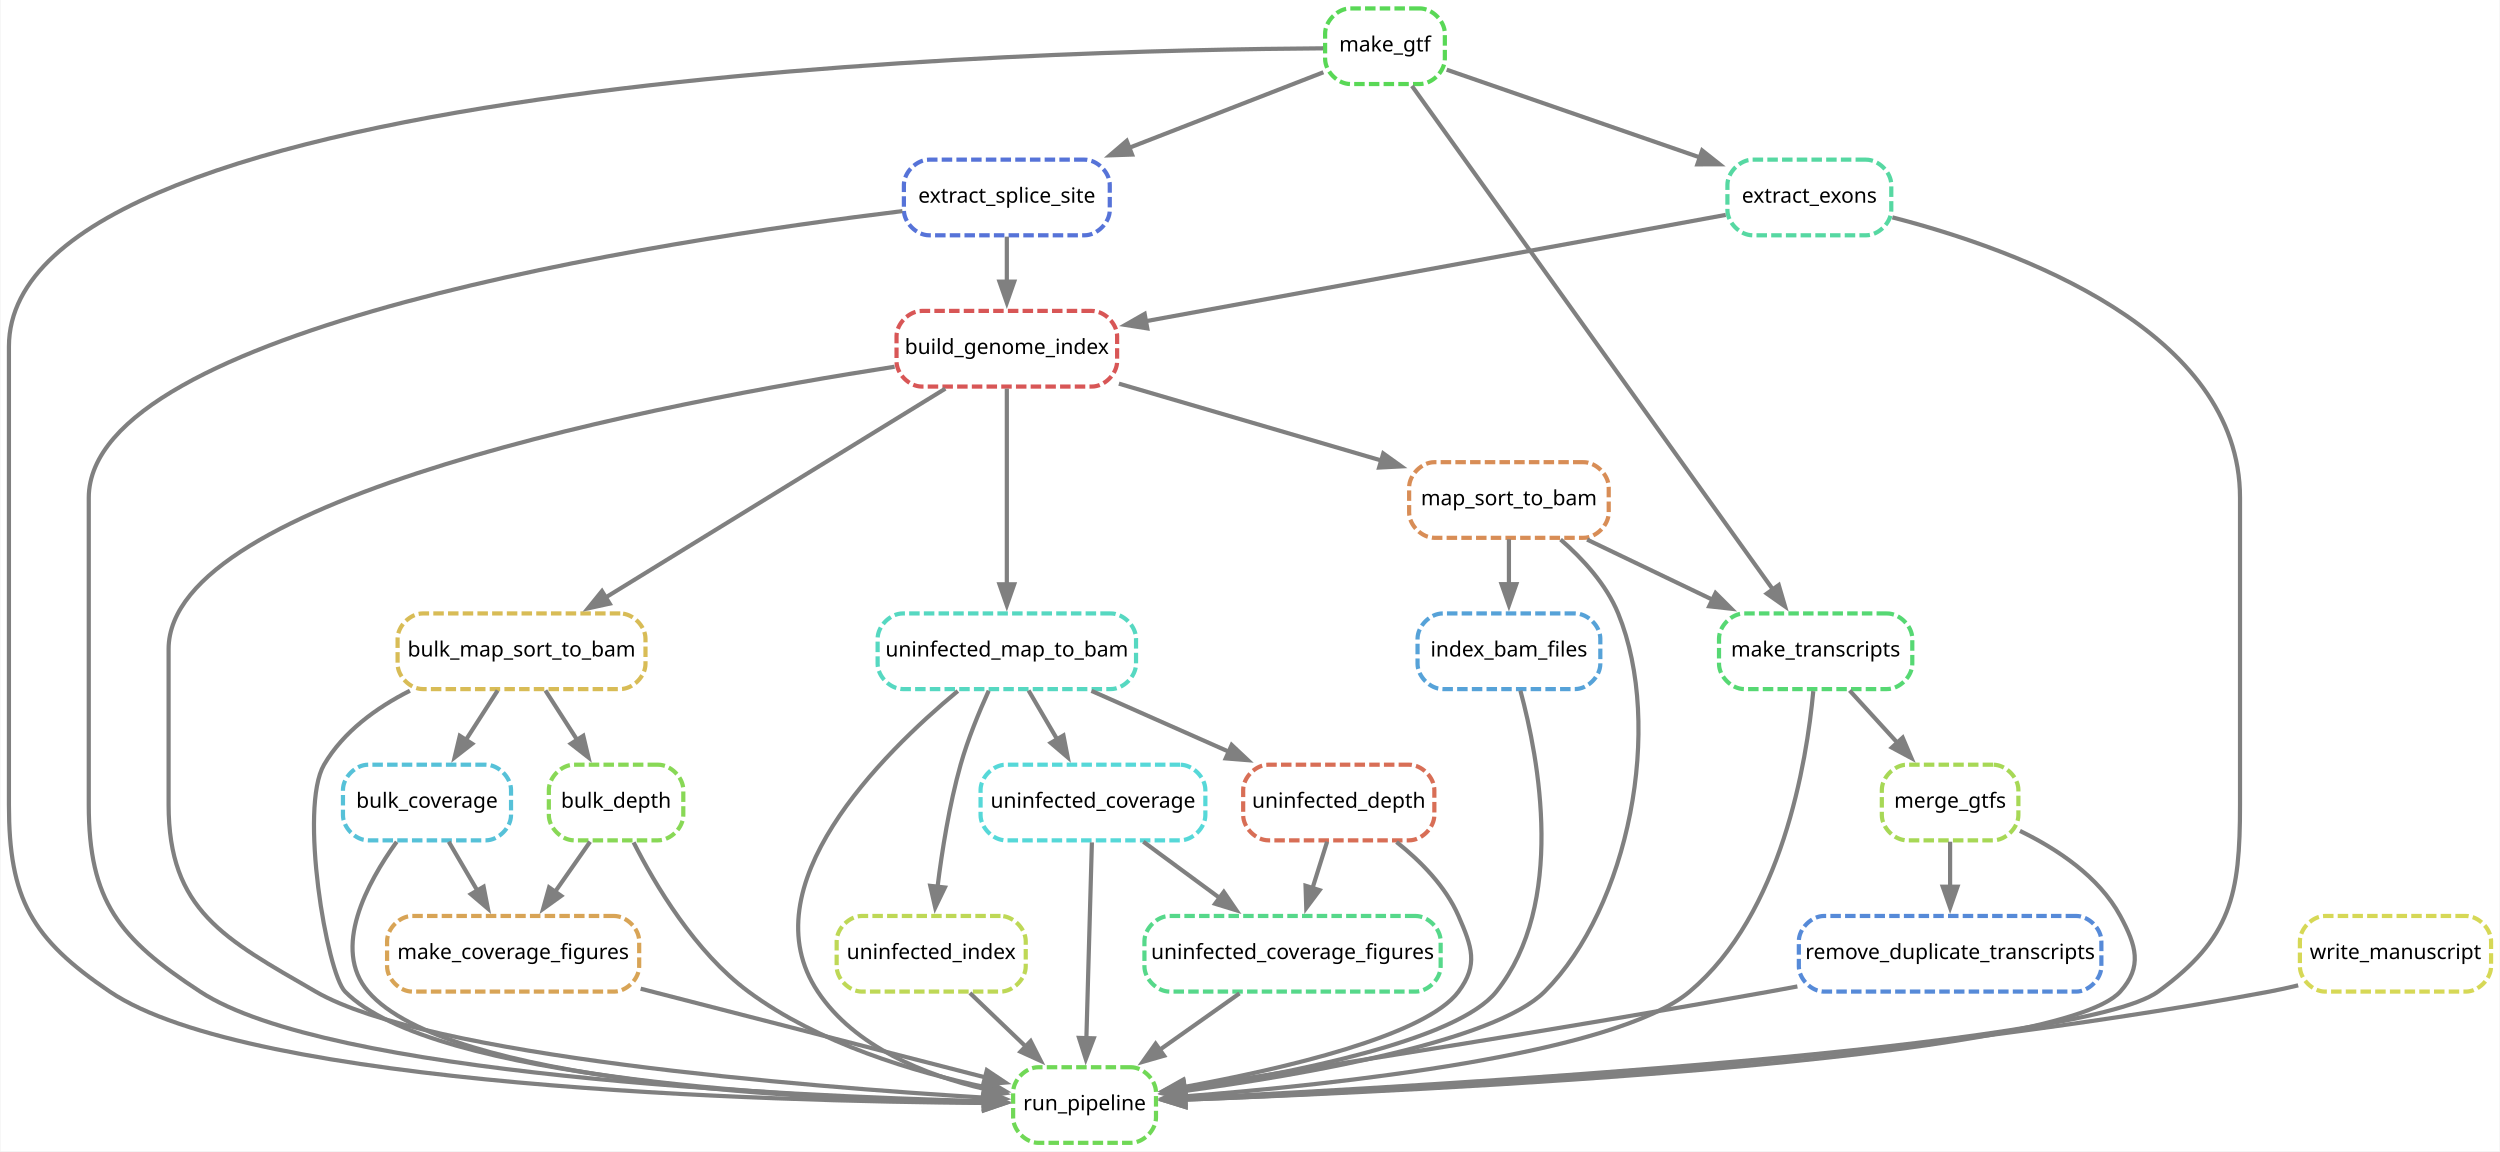
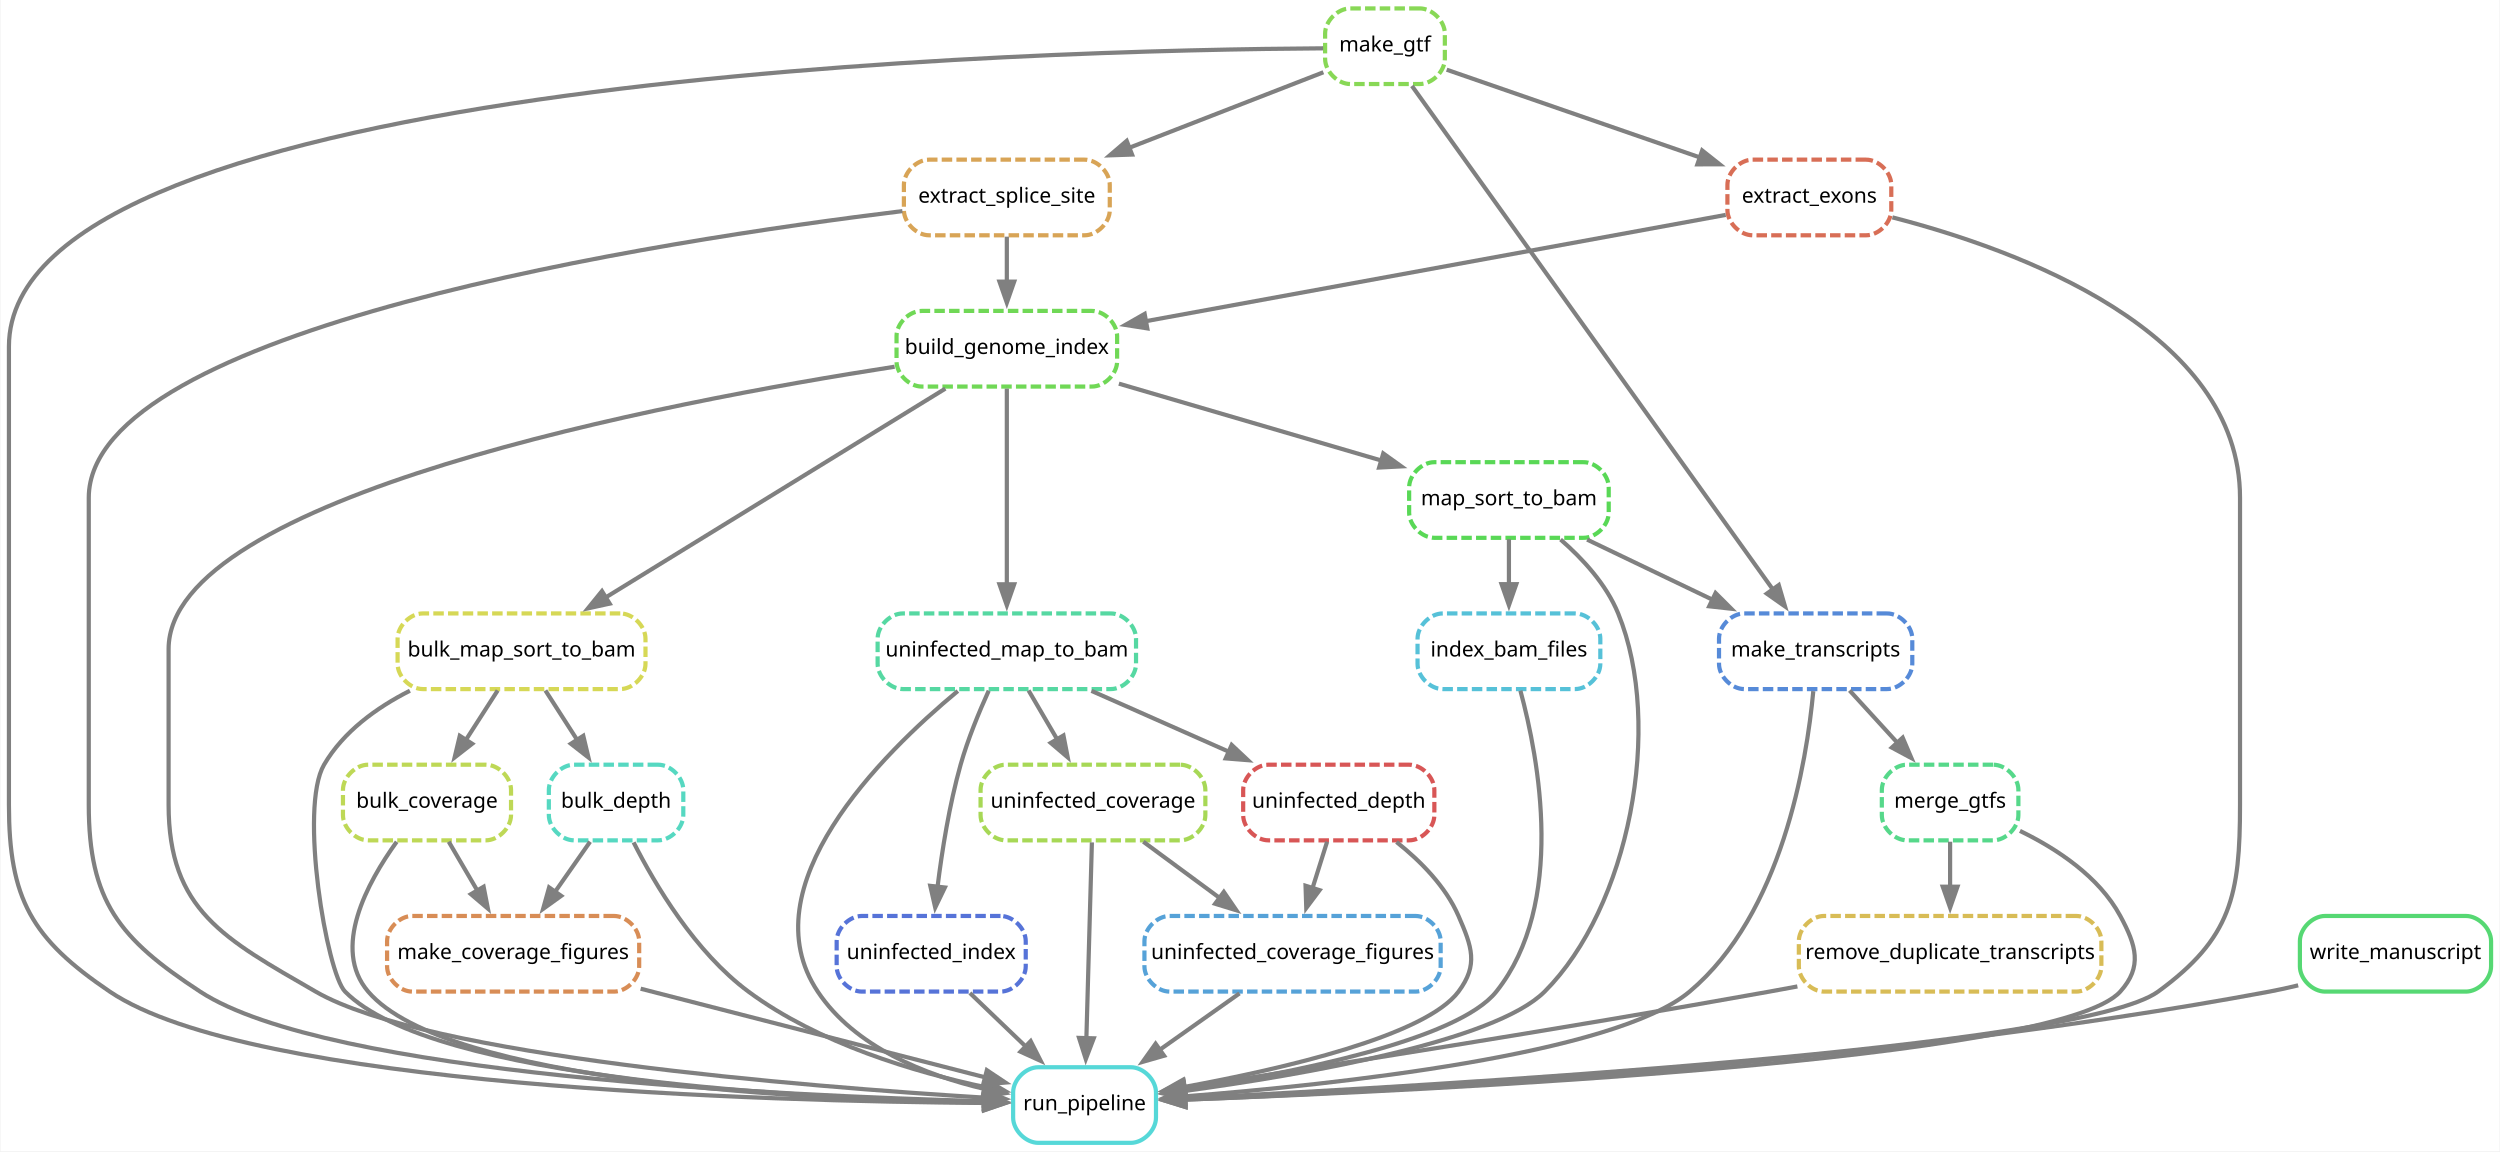
<svg xmlns="http://www.w3.org/2000/svg" width="1190pt" height="548pt" viewBox="0.00 0.00 1189.50 548.00">
  <g id="graph0" class="graph" transform="scale(1 1) rotate(0) translate(4 544)">
    <polygon fill="white" stroke="none" points="-4,4 -4,-544 1185.5,-544 1185.5,4 -4,4" />
    <g id="node1" class="node">
-       <path fill="none" stroke="#70d856" stroke-width="2" stroke-dasharray="5,2" d="M534,-36C534,-36 490,-36 490,-36 484,-36 478,-30 478,-24 478,-24 478,-12 478,-12 478,-6 484,0 490,0 490,0 534,0 534,0 540,0 546,-6 546,-12 546,-12 546,-24 546,-24 546,-30 540,-36 534,-36" />
+       <path fill="none" stroke="#56d8d8" stroke-width="2" d="M534,-36C534,-36 490,-36 490,-36 484,-36 478,-30 478,-24 478,-24 478,-12 478,-12 478,-6 484,0 490,0 490,0 534,0 534,0 540,0 546,-6 546,-12 546,-12 546,-24 546,-24 546,-30 540,-36 534,-36" />
      <text text-anchor="middle" x="512" y="-15.5" font-family="sans" font-size="10.00">run_pipeline</text>
    </g>
    <g id="node2" class="node">
-       <path fill="none" stroke="#59d856" stroke-width="2" stroke-dasharray="5,2" d="M671.5,-540C671.5,-540 638.5,-540 638.5,-540 632.5,-540 626.5,-534 626.5,-528 626.5,-528 626.5,-516 626.5,-516 626.5,-510 632.5,-504 638.5,-504 638.5,-504 671.5,-504 671.5,-504 677.5,-504 683.5,-510 683.5,-516 683.5,-516 683.5,-528 683.5,-528 683.5,-534 677.5,-540 671.5,-540" />
+       <path fill="none" stroke="#88d856" stroke-width="2" stroke-dasharray="5,2" d="M671.5,-540C671.5,-540 638.5,-540 638.5,-540 632.5,-540 626.5,-534 626.5,-528 626.5,-528 626.5,-516 626.5,-516 626.5,-510 632.5,-504 638.5,-504 638.5,-504 671.5,-504 671.5,-504 677.5,-504 683.5,-510 683.5,-516 683.5,-516 683.5,-528 683.5,-528 683.5,-534 677.5,-540 671.5,-540" />
      <text text-anchor="middle" x="655" y="-519.5" font-family="sans" font-size="10.00">make_gtf</text>
    </g>
    <g id="edge1" class="edge">
      <path fill="none" stroke="grey" stroke-width="2" d="M625.58,-521C498.13,-520.22 0,-508.88 0,-379 0,-379 0,-379 0,-161 0,-116.06 10.78,-97.19 48,-72 115.06,-26.62 359.95,-19.79 464.34,-18.98" />
      <polygon fill="grey" stroke="grey" stroke-width="2" points="464.23,-22.48 474.21,-18.92 464.19,-15.48 464.23,-22.48" />
    </g>
    <g id="node3" class="node">
-       <path fill="none" stroke="#5673d8" stroke-width="2" stroke-dasharray="5,2" d="M512,-468C512,-468 438,-468 438,-468 432,-468 426,-462 426,-456 426,-456 426,-444 426,-444 426,-438 432,-432 438,-432 438,-432 512,-432 512,-432 518,-432 524,-438 524,-444 524,-444 524,-456 524,-456 524,-462 518,-468 512,-468" />
+       <path fill="none" stroke="#d8a456" stroke-width="2" stroke-dasharray="5,2" d="M512,-468C512,-468 438,-468 438,-468 432,-468 426,-462 426,-456 426,-456 426,-444 426,-444 426,-438 432,-432 438,-432 438,-432 512,-432 512,-432 518,-432 524,-438 524,-444 524,-444 524,-456 524,-456 524,-462 518,-468 512,-468" />
      <text text-anchor="middle" x="475" y="-447.5" font-family="sans" font-size="10.00">extract_splice_site</text>
    </g>
    <g id="edge20" class="edge">
      <path fill="none" stroke="grey" stroke-width="2" d="M625.68,-509.6C600.7,-499.88 564.06,-485.63 533.16,-473.62" />
      <polygon fill="grey" stroke="grey" stroke-width="2" points="534.61,-470.43 524.02,-470.06 532.07,-476.95 534.61,-470.43" />
    </g>
    <g id="node4" class="node">
-       <path fill="none" stroke="#56d8a2" stroke-width="2" stroke-dasharray="5,2" d="M884,-468C884,-468 830,-468 830,-468 824,-468 818,-462 818,-456 818,-456 818,-444 818,-444 818,-438 824,-432 830,-432 830,-432 884,-432 884,-432 890,-432 896,-438 896,-444 896,-444 896,-456 896,-456 896,-462 890,-468 884,-468" />
+       <path fill="none" stroke="#d86e56" stroke-width="2" stroke-dasharray="5,2" d="M884,-468C884,-468 830,-468 830,-468 824,-468 818,-462 818,-456 818,-456 818,-444 818,-444 818,-438 824,-432 830,-432 830,-432 884,-432 884,-432 890,-432 896,-438 896,-444 896,-444 896,-456 896,-456 896,-462 890,-468 884,-468" />
      <text text-anchor="middle" x="857" y="-447.5" font-family="sans" font-size="10.00">extract_exons</text>
    </g>
    <g id="edge21" class="edge">
      <path fill="none" stroke="grey" stroke-width="2" d="M684.37,-510.82C715.97,-499.87 766.83,-482.25 805.18,-468.96" />
      <polygon fill="grey" stroke="grey" stroke-width="2" points="805.99,-472.38 814.29,-465.8 803.7,-465.77 805.99,-472.38" />
    </g>
    <g id="node8" class="node">
-       <path fill="none" stroke="#56d873" stroke-width="2" stroke-dasharray="5,2" d="M894,-252C894,-252 826,-252 826,-252 820,-252 814,-246 814,-240 814,-240 814,-228 814,-228 814,-222 820,-216 826,-216 826,-216 894,-216 894,-216 900,-216 906,-222 906,-228 906,-228 906,-240 906,-240 906,-246 900,-252 894,-252" />
+       <path fill="none" stroke="#568ad8" stroke-width="2" stroke-dasharray="5,2" d="M894,-252C894,-252 826,-252 826,-252 820,-252 814,-246 814,-240 814,-240 814,-228 814,-228 814,-222 820,-216 826,-216 826,-216 894,-216 894,-216 900,-216 906,-222 906,-228 906,-228 906,-240 906,-240 906,-246 900,-252 894,-252" />
      <text text-anchor="middle" x="860" y="-231.5" font-family="sans" font-size="10.00">make_transcripts</text>
    </g>
    <g id="edge26" class="edge">
      <path fill="none" stroke="grey" stroke-width="2" d="M667.82,-503.11C702.41,-454.86 797.82,-321.75 839.77,-263.23" />
      <polygon fill="grey" stroke="grey" stroke-width="2" points="842.44,-265.51 845.42,-255.34 836.75,-261.43 842.44,-265.51" />
    </g>
    <g id="edge2" class="edge">
      <path fill="none" stroke="grey" stroke-width="2" d="M425.3,-443.52C310.76,-429.51 38,-387.67 38,-307 38,-307 38,-307 38,-161 38,-114.96 52.48,-97.21 91,-72 151.57,-32.37 367.21,-22.35 464.17,-19.84" />
      <polygon fill="grey" stroke="grey" stroke-width="2" points="464.1,-23.34 474.01,-19.6 463.93,-16.34 464.1,-23.34" />
    </g>
    <g id="node5" class="node">
-       <path fill="none" stroke="#d85656" stroke-width="2" stroke-dasharray="5,2" d="M515.5,-396C515.5,-396 434.5,-396 434.5,-396 428.5,-396 422.5,-390 422.5,-384 422.5,-384 422.5,-372 422.5,-372 422.5,-366 428.5,-360 434.5,-360 434.5,-360 515.5,-360 515.5,-360 521.5,-360 527.5,-366 527.5,-372 527.5,-372 527.5,-384 527.5,-384 527.5,-390 521.5,-396 515.5,-396" />
+       <path fill="none" stroke="#70d856" stroke-width="2" stroke-dasharray="5,2" d="M515.5,-396C515.5,-396 434.5,-396 434.5,-396 428.5,-396 422.5,-390 422.5,-384 422.5,-384 422.5,-372 422.5,-372 422.5,-366 428.5,-360 434.5,-360 434.5,-360 515.5,-360 515.5,-360 521.5,-360 527.5,-366 527.5,-372 527.5,-372 527.5,-384 527.5,-384 527.5,-390 521.5,-396 515.5,-396" />
      <text text-anchor="middle" x="475" y="-375.5" font-family="sans" font-size="10.00">build_genome_index</text>
    </g>
    <g id="edge22" class="edge">
      <path fill="none" stroke="grey" stroke-width="2" d="M475,-431.34C475,-424.75 475,-417.08 475,-409.67" />
      <polygon fill="grey" stroke="grey" stroke-width="2" points="478.5,-409.93 475,-399.93 471.5,-409.93 478.5,-409.93" />
    </g>
    <g id="edge3" class="edge">
      <path fill="none" stroke="grey" stroke-width="2" d="M896.53,-440.53C956.1,-425.17 1062,-386.66 1062,-307 1062,-307 1062,-307 1062,-161 1062,-117.81 1057.88,-97.46 1023,-72 986.02,-45 679.61,-27.22 559.77,-21.23" />
      <polygon fill="grey" stroke="grey" stroke-width="2" points="559.96,-17.74 549.8,-20.74 559.62,-24.73 559.96,-17.74" />
    </g>
    <g id="edge23" class="edge">
      <path fill="none" stroke="grey" stroke-width="2" d="M817.2,-441.71C751.76,-429.72 620.78,-405.71 541.21,-391.13" />
      <polygon fill="grey" stroke="grey" stroke-width="2" points="541.86,-387.69 531.39,-389.33 540.6,-394.58 541.86,-387.69" />
    </g>
    <g id="edge4" class="edge">
      <path fill="none" stroke="grey" stroke-width="2" d="M421.6,-369.45C312.88,-352.59 76,-307.52 76,-235 76,-235 76,-235 76,-161 76,-110.68 102.43,-97.18 146,-72 199.28,-41.2 378,-26.81 464.42,-21.52" />
      <polygon fill="grey" stroke="grey" stroke-width="2" points="464.41,-25.03 474.19,-20.94 464,-18.04 464.41,-25.03" />
    </g>
    <g id="node6" class="node">
-       <path fill="none" stroke="#d88d56" stroke-width="2" stroke-dasharray="5,2" d="M749.5,-324C749.5,-324 678.5,-324 678.5,-324 672.5,-324 666.5,-318 666.5,-312 666.5,-312 666.5,-300 666.5,-300 666.5,-294 672.5,-288 678.5,-288 678.5,-288 749.5,-288 749.5,-288 755.5,-288 761.5,-294 761.5,-300 761.5,-300 761.5,-312 761.5,-312 761.5,-318 755.5,-324 749.5,-324" />
+       <path fill="none" stroke="#59d856" stroke-width="2" stroke-dasharray="5,2" d="M749.5,-324C749.5,-324 678.5,-324 678.5,-324 672.5,-324 666.5,-318 666.5,-312 666.5,-312 666.5,-300 666.5,-300 666.5,-294 672.5,-288 678.5,-288 678.5,-288 749.5,-288 749.5,-288 755.5,-288 761.5,-294 761.5,-300 761.5,-300 761.5,-312 761.5,-312 761.5,-318 755.5,-324 749.5,-324" />
      <text text-anchor="middle" x="714" y="-303.5" font-family="sans" font-size="10.00">map_sort_to_bam</text>
    </g>
    <g id="edge24" class="edge">
      <path fill="none" stroke="grey" stroke-width="2" d="M528.34,-361.38C565.38,-350.53 614.8,-336.06 653.34,-324.77" />
      <polygon fill="grey" stroke="grey" stroke-width="2" points="654.18,-328.17 662.79,-322 652.21,-321.45 654.18,-328.17" />
    </g>
    <g id="node11" class="node">
-       <path fill="none" stroke="#d8bc56" stroke-width="2" stroke-dasharray="5,2" d="M291,-252C291,-252 197,-252 197,-252 191,-252 185,-246 185,-240 185,-240 185,-228 185,-228 185,-222 191,-216 197,-216 197,-216 291,-216 291,-216 297,-216 303,-222 303,-228 303,-228 303,-240 303,-240 303,-246 297,-252 291,-252" />
+       <path fill="none" stroke="#d6d856" stroke-width="2" stroke-dasharray="5,2" d="M291,-252C291,-252 197,-252 197,-252 191,-252 185,-246 185,-240 185,-240 185,-228 185,-228 185,-222 191,-216 197,-216 197,-216 291,-216 291,-216 297,-216 303,-222 303,-228 303,-228 303,-240 303,-240 303,-246 297,-252 291,-252" />
      <text text-anchor="middle" x="244" y="-231.5" font-family="sans" font-size="10.00">bulk_map_sort_to_bam</text>
    </g>
    <g id="edge30" class="edge">
      <path fill="none" stroke="grey" stroke-width="2" d="M445.74,-359.02C404.78,-333.84 330.19,-287.99 284.09,-259.64" />
      <polygon fill="grey" stroke="grey" stroke-width="2" points="285.95,-256.68 275.6,-254.42 282.28,-262.64 285.95,-256.68" />
    </g>
    <g id="node15" class="node">
-       <path fill="none" stroke="#56d8c1" stroke-width="2" stroke-dasharray="5,2" d="M524.5,-252C524.5,-252 425.5,-252 425.5,-252 419.5,-252 413.5,-246 413.5,-240 413.5,-240 413.5,-228 413.5,-228 413.5,-222 419.5,-216 425.5,-216 425.5,-216 524.5,-216 524.5,-216 530.5,-216 536.5,-222 536.5,-228 536.5,-228 536.5,-240 536.5,-240 536.5,-246 530.5,-252 524.5,-252" />
+       <path fill="none" stroke="#56d8a2" stroke-width="2" stroke-dasharray="5,2" d="M524.5,-252C524.5,-252 425.5,-252 425.5,-252 419.5,-252 413.5,-246 413.5,-240 413.5,-240 413.5,-228 413.5,-228 413.5,-222 419.5,-216 425.5,-216 425.5,-216 524.5,-216 524.5,-216 530.5,-216 536.5,-222 536.5,-228 536.5,-228 536.5,-240 536.5,-240 536.5,-246 530.5,-252 524.5,-252" />
      <text text-anchor="middle" x="475" y="-231.5" font-family="sans" font-size="10.00">uninfected_map_to_bam</text>
    </g>
    <g id="edge35" class="edge">
      <path fill="none" stroke="grey" stroke-width="2" d="M475,-359.02C475,-335.54 475,-294.11 475,-265.64" />
      <polygon fill="grey" stroke="grey" stroke-width="2" points="478.5,-265.87 475,-255.87 471.5,-265.87 478.5,-265.87" />
    </g>
    <g id="edge5" class="edge">
      <path fill="none" stroke="grey" stroke-width="2" d="M738.57,-287.2C749.14,-278.02 760.34,-265.84 766,-252 787.96,-198.25 770.96,-111.92 731,-72 707.19,-48.21 616.42,-32.45 559.48,-24.68" />
      <polygon fill="grey" stroke="grey" stroke-width="2" points="560.21,-21.25 549.84,-23.41 559.3,-28.19 560.21,-21.25" />
    </g>
    <g id="node7" class="node">
-       <path fill="none" stroke="#56a2d8" stroke-width="2" stroke-dasharray="5,2" d="M745.5,-252C745.5,-252 682.5,-252 682.5,-252 676.5,-252 670.5,-246 670.5,-240 670.5,-240 670.5,-228 670.5,-228 670.5,-222 676.5,-216 682.5,-216 682.5,-216 745.5,-216 745.5,-216 751.5,-216 757.5,-222 757.5,-228 757.5,-228 757.5,-240 757.5,-240 757.5,-246 751.5,-252 745.5,-252" />
+       <path fill="none" stroke="#56c1d8" stroke-width="2" stroke-dasharray="5,2" d="M745.5,-252C745.5,-252 682.5,-252 682.5,-252 676.5,-252 670.5,-246 670.5,-240 670.5,-240 670.5,-228 670.5,-228 670.5,-222 676.5,-216 682.5,-216 682.5,-216 745.5,-216 745.5,-216 751.5,-216 757.5,-222 757.5,-228 757.5,-228 757.5,-240 757.5,-240 757.5,-246 751.5,-252 745.5,-252" />
      <text text-anchor="middle" x="714" y="-231.5" font-family="sans" font-size="10.00">index_bam_files</text>
    </g>
    <g id="edge25" class="edge">
      <path fill="none" stroke="grey" stroke-width="2" d="M714,-287.34C714,-280.75 714,-273.08 714,-265.67" />
      <polygon fill="grey" stroke="grey" stroke-width="2" points="717.5,-265.93 714,-255.93 710.5,-265.93 717.5,-265.93" />
    </g>
    <g id="edge27" class="edge">
      <path fill="none" stroke="grey" stroke-width="2" d="M751.22,-287.15C769.34,-278.47 791.37,-267.91 810.85,-258.56" />
      <polygon fill="grey" stroke="grey" stroke-width="2" points="812.36,-261.72 819.87,-254.24 809.33,-255.41 812.36,-261.72" />
    </g>
    <g id="edge6" class="edge">
      <path fill="none" stroke="grey" stroke-width="2" d="M719.47,-215.22C728.23,-182.85 741.26,-113.81 708,-72 689.59,-48.86 611.12,-33.28 559.23,-25.3" />
      <polygon fill="grey" stroke="grey" stroke-width="2" points="560.06,-21.88 549.65,-23.88 559.03,-28.81 560.06,-21.88" />
    </g>
    <g id="edge7" class="edge">
      <path fill="none" stroke="grey" stroke-width="2" d="M858.88,-215.01C855.75,-181.34 843.99,-108.91 800,-72 764.25,-42.01 631.68,-27.78 559.53,-22.12" />
      <polygon fill="grey" stroke="grey" stroke-width="2" points="560.05,-18.65 549.81,-21.39 559.52,-25.63 560.05,-18.65" />
    </g>
    <g id="node9" class="node">
-       <path fill="none" stroke="#a7d856" stroke-width="2" stroke-dasharray="5,2" d="M944.5,-180C944.5,-180 903.5,-180 903.5,-180 897.5,-180 891.5,-174 891.5,-168 891.5,-168 891.5,-156 891.5,-156 891.5,-150 897.5,-144 903.5,-144 903.5,-144 944.5,-144 944.5,-144 950.5,-144 956.5,-150 956.5,-156 956.5,-156 956.5,-168 956.5,-168 956.5,-174 950.5,-180 944.5,-180" />
+       <path fill="none" stroke="#56d88a" stroke-width="2" stroke-dasharray="5,2" d="M944.5,-180C944.5,-180 903.5,-180 903.5,-180 897.5,-180 891.5,-174 891.5,-168 891.5,-168 891.5,-156 891.5,-156 891.5,-150 897.5,-144 903.5,-144 903.5,-144 944.5,-144 944.5,-144 950.5,-144 956.5,-150 956.5,-156 956.5,-156 956.5,-168 956.5,-168 956.5,-174 950.5,-180 944.5,-180" />
      <text text-anchor="middle" x="924" y="-159.5" font-family="sans" font-size="10.00">merge_gtfs</text>
    </g>
    <g id="edge28" class="edge">
      <path fill="none" stroke="grey" stroke-width="2" d="M876.15,-215.34C883.07,-207.77 891.31,-198.75 898.99,-190.35" />
      <polygon fill="grey" stroke="grey" stroke-width="2" points="901.43,-192.88 905.59,-183.14 896.26,-188.15 901.43,-192.88" />
    </g>
    <g id="edge8" class="edge">
      <path fill="none" stroke="grey" stroke-width="2" d="M957.24,-148.49C974.83,-139.96 994.85,-126.77 1005,-108 1012.61,-93.93 1015.69,-83.9 1005,-72 975.54,-39.2 677.54,-24.96 559.64,-20.57" />
      <polygon fill="grey" stroke="grey" stroke-width="2" points="559.99,-17.08 549.87,-20.22 559.73,-24.08 559.99,-17.08" />
    </g>
    <g id="node10" class="node">
-       <path fill="none" stroke="#568ad8" stroke-width="2" stroke-dasharray="5,2" d="M984,-108C984,-108 864,-108 864,-108 858,-108 852,-102 852,-96 852,-96 852,-84 852,-84 852,-78 858,-72 864,-72 864,-72 984,-72 984,-72 990,-72 996,-78 996,-84 996,-84 996,-96 996,-96 996,-102 990,-108 984,-108" />
+       <path fill="none" stroke="#d8bc56" stroke-width="2" stroke-dasharray="5,2" d="M984,-108C984,-108 864,-108 864,-108 858,-108 852,-102 852,-96 852,-96 852,-84 852,-84 852,-78 858,-72 864,-72 864,-72 984,-72 984,-72 990,-72 996,-78 996,-84 996,-84 996,-96 996,-96 996,-102 990,-108 984,-108" />
      <text text-anchor="middle" x="924" y="-87.5" font-family="sans" font-size="10.00">remove_duplicate_transcripts</text>
    </g>
    <g id="edge29" class="edge">
      <path fill="none" stroke="grey" stroke-width="2" d="M924,-143.34C924,-136.75 924,-129.08 924,-121.67" />
      <polygon fill="grey" stroke="grey" stroke-width="2" points="927.5,-121.93 924,-111.93 920.5,-121.93 927.5,-121.93" />
    </g>
    <g id="edge9" class="edge">
      <path fill="none" stroke="grey" stroke-width="2" d="M851.31,-74.45C846.81,-73.61 842.34,-72.78 838,-72 739.22,-54.21 623.1,-35.97 559.54,-26.21" />
      <polygon fill="grey" stroke="grey" stroke-width="2" points="560.21,-22.77 549.8,-24.72 559.15,-29.69 560.21,-22.77" />
    </g>
    <g id="edge10" class="edge">
      <path fill="none" stroke="grey" stroke-width="2" d="M190.87,-215.22C174.88,-207.1 159.17,-195.69 150,-180 137.99,-159.45 151.29,-80.81 160,-72 201.65,-29.88 378.31,-21.12 464.42,-19.38" />
      <polygon fill="grey" stroke="grey" stroke-width="2" points="464.22,-22.88 474.16,-19.21 464.1,-15.88 464.22,-22.88" />
    </g>
    <g id="node12" class="node">
-       <path fill="none" stroke="#56c1d8" stroke-width="2" stroke-dasharray="5,2" d="M227,-180C227,-180 171,-180 171,-180 165,-180 159,-174 159,-168 159,-168 159,-156 159,-156 159,-150 165,-144 171,-144 171,-144 227,-144 227,-144 233,-144 239,-150 239,-156 239,-156 239,-168 239,-168 239,-174 233,-180 227,-180" />
+       <path fill="none" stroke="#bed856" stroke-width="2" stroke-dasharray="5,2" d="M227,-180C227,-180 171,-180 171,-180 165,-180 159,-174 159,-168 159,-168 159,-156 159,-156 159,-150 165,-144 171,-144 171,-144 227,-144 227,-144 233,-144 239,-150 239,-156 239,-156 239,-168 239,-168 239,-174 233,-180 227,-180" />
      <text text-anchor="middle" x="199" y="-159.5" font-family="sans" font-size="10.00">bulk_coverage</text>
    </g>
    <g id="edge31" class="edge">
      <path fill="none" stroke="grey" stroke-width="2" d="M232.64,-215.34C228.04,-208.18 222.61,-199.73 217.47,-191.73" />
      <polygon fill="grey" stroke="grey" stroke-width="2" points="220.5,-189.97 212.15,-183.45 214.61,-193.75 220.5,-189.97" />
    </g>
    <g id="node13" class="node">
-       <path fill="none" stroke="#88d856" stroke-width="2" stroke-dasharray="5,2" d="M309,-180C309,-180 269,-180 269,-180 263,-180 257,-174 257,-168 257,-168 257,-156 257,-156 257,-150 263,-144 269,-144 269,-144 309,-144 309,-144 315,-144 321,-150 321,-156 321,-156 321,-168 321,-168 321,-174 315,-180 309,-180" />
+       <path fill="none" stroke="#56d8c1" stroke-width="2" stroke-dasharray="5,2" d="M309,-180C309,-180 269,-180 269,-180 263,-180 257,-174 257,-168 257,-168 257,-156 257,-156 257,-150 263,-144 269,-144 269,-144 309,-144 309,-144 315,-144 321,-150 321,-156 321,-156 321,-168 321,-168 321,-174 315,-180 309,-180" />
      <text text-anchor="middle" x="289" y="-159.5" font-family="sans" font-size="10.00">bulk_depth</text>
    </g>
    <g id="edge32" class="edge">
      <path fill="none" stroke="grey" stroke-width="2" d="M255.36,-215.34C259.96,-208.18 265.39,-199.73 270.53,-191.73" />
      <polygon fill="grey" stroke="grey" stroke-width="2" points="273.39,-193.75 275.85,-183.45 267.5,-189.97 273.39,-193.75" />
    </g>
    <g id="edge11" class="edge">
      <path fill="none" stroke="grey" stroke-width="2" d="M184.57,-143.31C170.47,-123.78 153.51,-92.42 171,-72 208.23,-28.54 379.78,-20.43 464.45,-19.11" />
      <polygon fill="grey" stroke="grey" stroke-width="2" points="464.28,-22.61 474.23,-18.99 464.19,-15.61 464.28,-22.61" />
    </g>
    <g id="node14" class="node">
-       <path fill="none" stroke="#d8a456" stroke-width="2" stroke-dasharray="5,2" d="M288,-108C288,-108 192,-108 192,-108 186,-108 180,-102 180,-96 180,-96 180,-84 180,-84 180,-78 186,-72 192,-72 192,-72 288,-72 288,-72 294,-72 300,-78 300,-84 300,-84 300,-96 300,-96 300,-102 294,-108 288,-108" />
+       <path fill="none" stroke="#d88d56" stroke-width="2" stroke-dasharray="5,2" d="M288,-108C288,-108 192,-108 192,-108 186,-108 180,-102 180,-96 180,-96 180,-84 180,-84 180,-78 186,-72 192,-72 192,-72 288,-72 288,-72 294,-72 300,-78 300,-84 300,-84 300,-96 300,-96 300,-102 294,-108 288,-108" />
      <text text-anchor="middle" x="240" y="-87.5" font-family="sans" font-size="10.00">make_coverage_figures</text>
    </g>
    <g id="edge34" class="edge">
      <path fill="none" stroke="grey" stroke-width="2" d="M209.35,-143.34C213.49,-136.26 218.37,-127.92 223.01,-120" />
      <polygon fill="grey" stroke="grey" stroke-width="2" points="225.95,-121.91 227.98,-111.51 219.91,-118.37 225.95,-121.91" />
    </g>
    <g id="edge12" class="edge">
      <path fill="none" stroke="grey" stroke-width="2" d="M297.34,-143.03C307.52,-122.95 326.59,-90.81 352,-72 385.37,-47.3 430.89,-33.7 464.85,-26.48" />
      <polygon fill="grey" stroke="grey" stroke-width="2" points="465.15,-29.99 474.28,-24.61 463.79,-23.12 465.15,-29.99" />
    </g>
    <g id="edge33" class="edge">
      <path fill="none" stroke="grey" stroke-width="2" d="M276.64,-143.34C271.57,-136.1 265.57,-127.53 259.92,-119.45" />
      <polygon fill="grey" stroke="grey" stroke-width="2" points="262.87,-117.57 254.27,-111.38 257.13,-121.58 262.87,-117.57" />
    </g>
    <g id="edge13" class="edge">
      <path fill="none" stroke="grey" stroke-width="2" d="M300.7,-73.38C350.26,-60.62 419.29,-42.86 464.78,-31.15" />
      <polygon fill="grey" stroke="grey" stroke-width="2" points="465.49,-34.58 474.31,-28.7 463.75,-27.8 465.49,-34.58" />
    </g>
    <g id="edge14" class="edge">
      <path fill="none" stroke="grey" stroke-width="2" d="M451.67,-215.08C415.12,-184.77 351.8,-121.83 385,-72 402.63,-45.53 436.27,-32.26 464.49,-25.62" />
      <polygon fill="grey" stroke="grey" stroke-width="2" points="464.97,-29.09 474.04,-23.63 463.54,-22.24 464.97,-29.09" />
    </g>
    <g id="node16" class="node">
-       <path fill="none" stroke="#bed856" stroke-width="2" stroke-dasharray="5,2" d="M472,-108C472,-108 406,-108 406,-108 400,-108 394,-102 394,-96 394,-96 394,-84 394,-84 394,-78 400,-72 406,-72 406,-72 472,-72 472,-72 478,-72 484,-78 484,-84 484,-84 484,-96 484,-96 484,-102 478,-108 472,-108" />
+       <path fill="none" stroke="#5673d8" stroke-width="2" stroke-dasharray="5,2" d="M472,-108C472,-108 406,-108 406,-108 400,-108 394,-102 394,-96 394,-96 394,-84 394,-84 394,-78 400,-72 406,-72 406,-72 472,-72 472,-72 478,-72 484,-78 484,-84 484,-84 484,-96 484,-96 484,-102 478,-108 472,-108" />
      <text text-anchor="middle" x="439" y="-87.5" font-family="sans" font-size="10.00">uninfected_index</text>
    </g>
    <g id="edge36" class="edge">
      <path fill="none" stroke="grey" stroke-width="2" d="M466.38,-215.23C461.79,-205.11 456.41,-192.08 453,-180 447.64,-160.99 444.16,-139.09 442.01,-121.77" />
      <polygon fill="grey" stroke="grey" stroke-width="2" points="445.51,-121.55 440.91,-112.01 438.56,-122.34 445.51,-121.55" />
    </g>
    <g id="node17" class="node">
-       <path fill="none" stroke="#56d8d8" stroke-width="2" stroke-dasharray="5,2" d="M557.5,-180C557.5,-180 474.5,-180 474.5,-180 468.5,-180 462.5,-174 462.5,-168 462.5,-168 462.5,-156 462.5,-156 462.5,-150 468.5,-144 474.5,-144 474.5,-144 557.5,-144 557.5,-144 563.5,-144 569.5,-150 569.5,-156 569.5,-156 569.5,-168 569.5,-168 569.5,-174 563.5,-180 557.5,-180" />
+       <path fill="none" stroke="#a7d856" stroke-width="2" stroke-dasharray="5,2" d="M557.5,-180C557.5,-180 474.5,-180 474.5,-180 468.5,-180 462.5,-174 462.5,-168 462.5,-168 462.5,-156 462.5,-156 462.5,-150 468.5,-144 474.5,-144 474.5,-144 557.5,-144 557.5,-144 563.5,-144 569.5,-150 569.5,-156 569.5,-156 569.5,-168 569.5,-168 569.5,-174 563.5,-180 557.5,-180" />
      <text text-anchor="middle" x="516" y="-159.5" font-family="sans" font-size="10.00">uninfected_coverage</text>
    </g>
    <g id="edge37" class="edge">
      <path fill="none" stroke="grey" stroke-width="2" d="M485.35,-215.34C489.49,-208.26 494.37,-199.92 499.01,-192" />
      <polygon fill="grey" stroke="grey" stroke-width="2" points="501.95,-193.91 503.98,-183.51 495.91,-190.37 501.95,-193.91" />
    </g>
    <g id="node18" class="node">
-       <path fill="none" stroke="#d86e56" stroke-width="2" stroke-dasharray="5,2" d="M666.5,-180C666.5,-180 599.5,-180 599.5,-180 593.5,-180 587.5,-174 587.5,-168 587.5,-168 587.5,-156 587.5,-156 587.5,-150 593.5,-144 599.5,-144 599.5,-144 666.5,-144 666.5,-144 672.5,-144 678.5,-150 678.5,-156 678.5,-156 678.5,-168 678.5,-168 678.5,-174 672.5,-180 666.5,-180" />
+       <path fill="none" stroke="#d85656" stroke-width="2" stroke-dasharray="5,2" d="M666.5,-180C666.5,-180 599.5,-180 599.5,-180 593.5,-180 587.5,-174 587.5,-168 587.5,-168 587.5,-156 587.5,-156 587.5,-150 593.5,-144 599.5,-144 599.5,-144 666.5,-144 666.5,-144 672.5,-144 678.5,-150 678.5,-156 678.5,-156 678.5,-168 678.5,-168 678.5,-174 672.5,-180 666.5,-180" />
      <text text-anchor="middle" x="633" y="-159.5" font-family="sans" font-size="10.00">uninfected_depth</text>
    </g>
    <g id="edge38" class="edge">
      <path fill="none" stroke="grey" stroke-width="2" d="M515.28,-215.15C535.17,-206.34 559.4,-195.61 580.7,-186.17" />
      <polygon fill="grey" stroke="grey" stroke-width="2" points="582.03,-189.41 589.75,-182.16 579.19,-183.01 582.03,-189.41" />
    </g>
    <g id="edge15" class="edge">
      <path fill="none" stroke="grey" stroke-width="2" d="M457.42,-71.34C465.49,-63.6 475.13,-54.36 484.04,-45.81" />
      <polygon fill="grey" stroke="grey" stroke-width="2" points="486.35,-48.44 491.15,-39 481.51,-43.39 486.35,-48.44" />
    </g>
    <g id="edge16" class="edge">
      <path fill="none" stroke="grey" stroke-width="2" d="M515.49,-143.02C514.83,-119.54 513.66,-78.11 512.86,-49.64" />
      <polygon fill="grey" stroke="grey" stroke-width="2" points="516.37,-49.76 512.59,-39.86 509.37,-49.96 516.37,-49.76" />
    </g>
    <g id="node19" class="node">
-       <path fill="none" stroke="#56d88a" stroke-width="2" stroke-dasharray="5,2" d="M669.5,-108C669.5,-108 552.5,-108 552.5,-108 546.5,-108 540.5,-102 540.5,-96 540.5,-96 540.5,-84 540.5,-84 540.5,-78 546.5,-72 552.5,-72 552.5,-72 669.5,-72 669.5,-72 675.5,-72 681.5,-78 681.5,-84 681.5,-84 681.5,-96 681.5,-96 681.5,-102 675.5,-108 669.5,-108" />
+       <path fill="none" stroke="#56a2d8" stroke-width="2" stroke-dasharray="5,2" d="M669.5,-108C669.5,-108 552.5,-108 552.5,-108 546.5,-108 540.5,-102 540.5,-96 540.5,-96 540.5,-84 540.5,-84 540.5,-78 546.5,-72 552.5,-72 552.5,-72 669.5,-72 669.5,-72 675.5,-72 681.5,-78 681.5,-84 681.5,-84 681.5,-96 681.5,-96 681.5,-102 675.5,-108 669.5,-108" />
      <text text-anchor="middle" x="611" y="-87.5" font-family="sans" font-size="10.00">uninfected_coverage_figures</text>
    </g>
    <g id="edge40" class="edge">
      <path fill="none" stroke="grey" stroke-width="2" d="M539.97,-143.34C551.03,-135.19 564.35,-125.37 576.46,-116.45" />
      <polygon fill="grey" stroke="grey" stroke-width="2" points="578.29,-119.45 584.27,-110.7 574.14,-113.81 578.29,-119.45" />
    </g>
    <g id="edge17" class="edge">
      <path fill="none" stroke="grey" stroke-width="2" d="M660.48,-143.21C671.87,-134.18 683.85,-122.12 690,-108 696.39,-93.33 699.56,-84.83 690,-72 674.32,-50.97 606.67,-35.26 559.44,-26.61" />
      <polygon fill="grey" stroke="grey" stroke-width="2" points="560.16,-23.18 549.71,-24.88 558.94,-30.07 560.16,-23.18" />
    </g>
    <g id="edge39" class="edge">
      <path fill="none" stroke="grey" stroke-width="2" d="M627.45,-143.34C625.33,-136.59 622.85,-128.69 620.46,-121.11" />
      <polygon fill="grey" stroke="grey" stroke-width="2" points="623.87,-120.28 617.53,-111.79 617.19,-122.38 623.87,-120.28" />
    </g>
    <g id="edge18" class="edge">
      <path fill="none" stroke="grey" stroke-width="2" d="M585.76,-71.15C574.24,-63.01 560.39,-53.22 547.82,-44.33" />
      <polygon fill="grey" stroke="grey" stroke-width="2" points="549.85,-41.48 539.66,-38.56 545.81,-47.19 549.85,-41.48" />
    </g>
    <g id="node20" class="node">
-       <path fill="none" stroke="#d6d856" stroke-width="2" stroke-dasharray="5,2" d="M1169.5,-108C1169.5,-108 1102.5,-108 1102.5,-108 1096.5,-108 1090.5,-102 1090.5,-96 1090.5,-96 1090.5,-84 1090.5,-84 1090.5,-78 1096.5,-72 1102.5,-72 1102.5,-72 1169.5,-72 1169.5,-72 1175.5,-72 1181.5,-78 1181.5,-84 1181.5,-84 1181.5,-96 1181.5,-96 1181.5,-102 1175.5,-108 1169.5,-108" />
+       <path fill="none" stroke="#56d873" stroke-width="2" d="M1169.5,-108C1169.5,-108 1102.5,-108 1102.5,-108 1096.5,-108 1090.5,-102 1090.5,-96 1090.5,-96 1090.5,-84 1090.5,-84 1090.5,-78 1096.5,-72 1102.5,-72 1102.5,-72 1169.5,-72 1169.5,-72 1175.5,-72 1181.5,-78 1181.5,-84 1181.5,-84 1181.5,-96 1181.5,-96 1181.5,-102 1175.5,-108 1169.5,-108" />
      <text text-anchor="middle" x="1136" y="-87.5" font-family="sans" font-size="10.00">write_manuscript</text>
    </g>
    <g id="edge19" class="edge">
      <path fill="none" stroke="grey" stroke-width="2" d="M1089.69,-74.98C1085.09,-73.86 1080.47,-72.84 1076,-72 886.96,-36.64 657.63,-24.38 559.87,-20.56" />
      <polygon fill="grey" stroke="grey" stroke-width="2" points="560.11,-17.06 549.99,-20.18 559.85,-24.06 560.11,-17.06" />
    </g>
  </g>
</svg>
